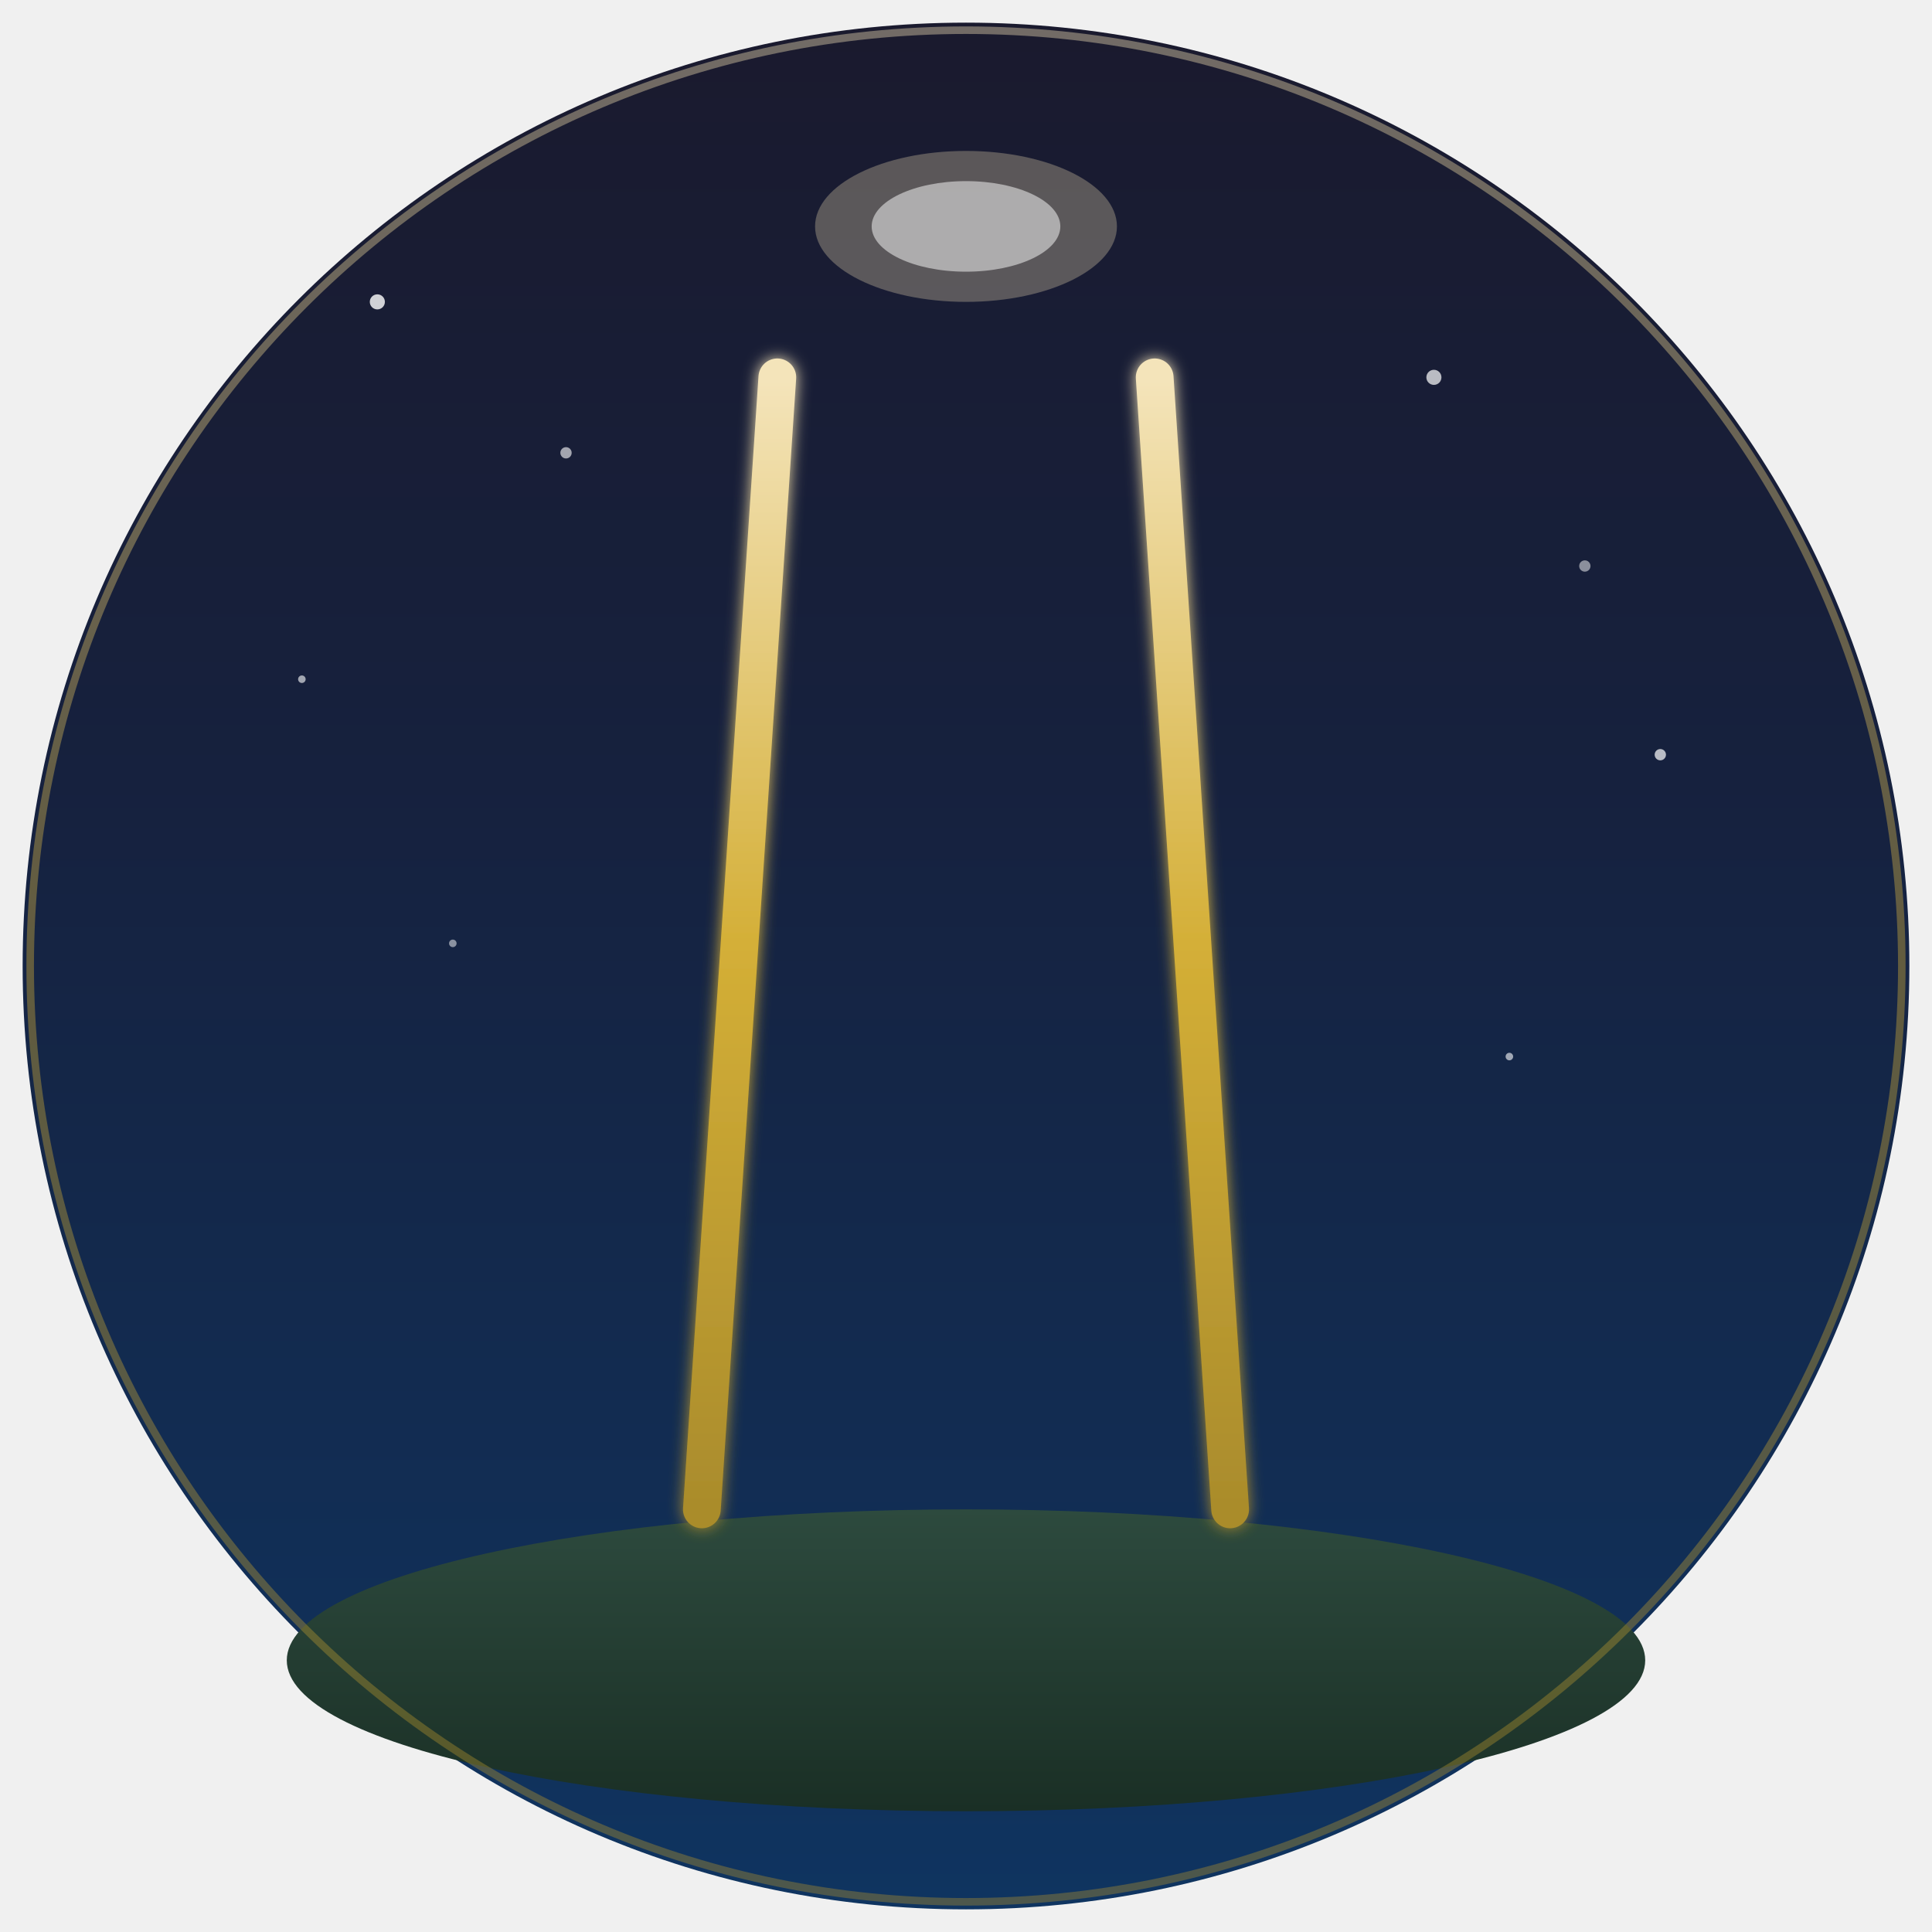
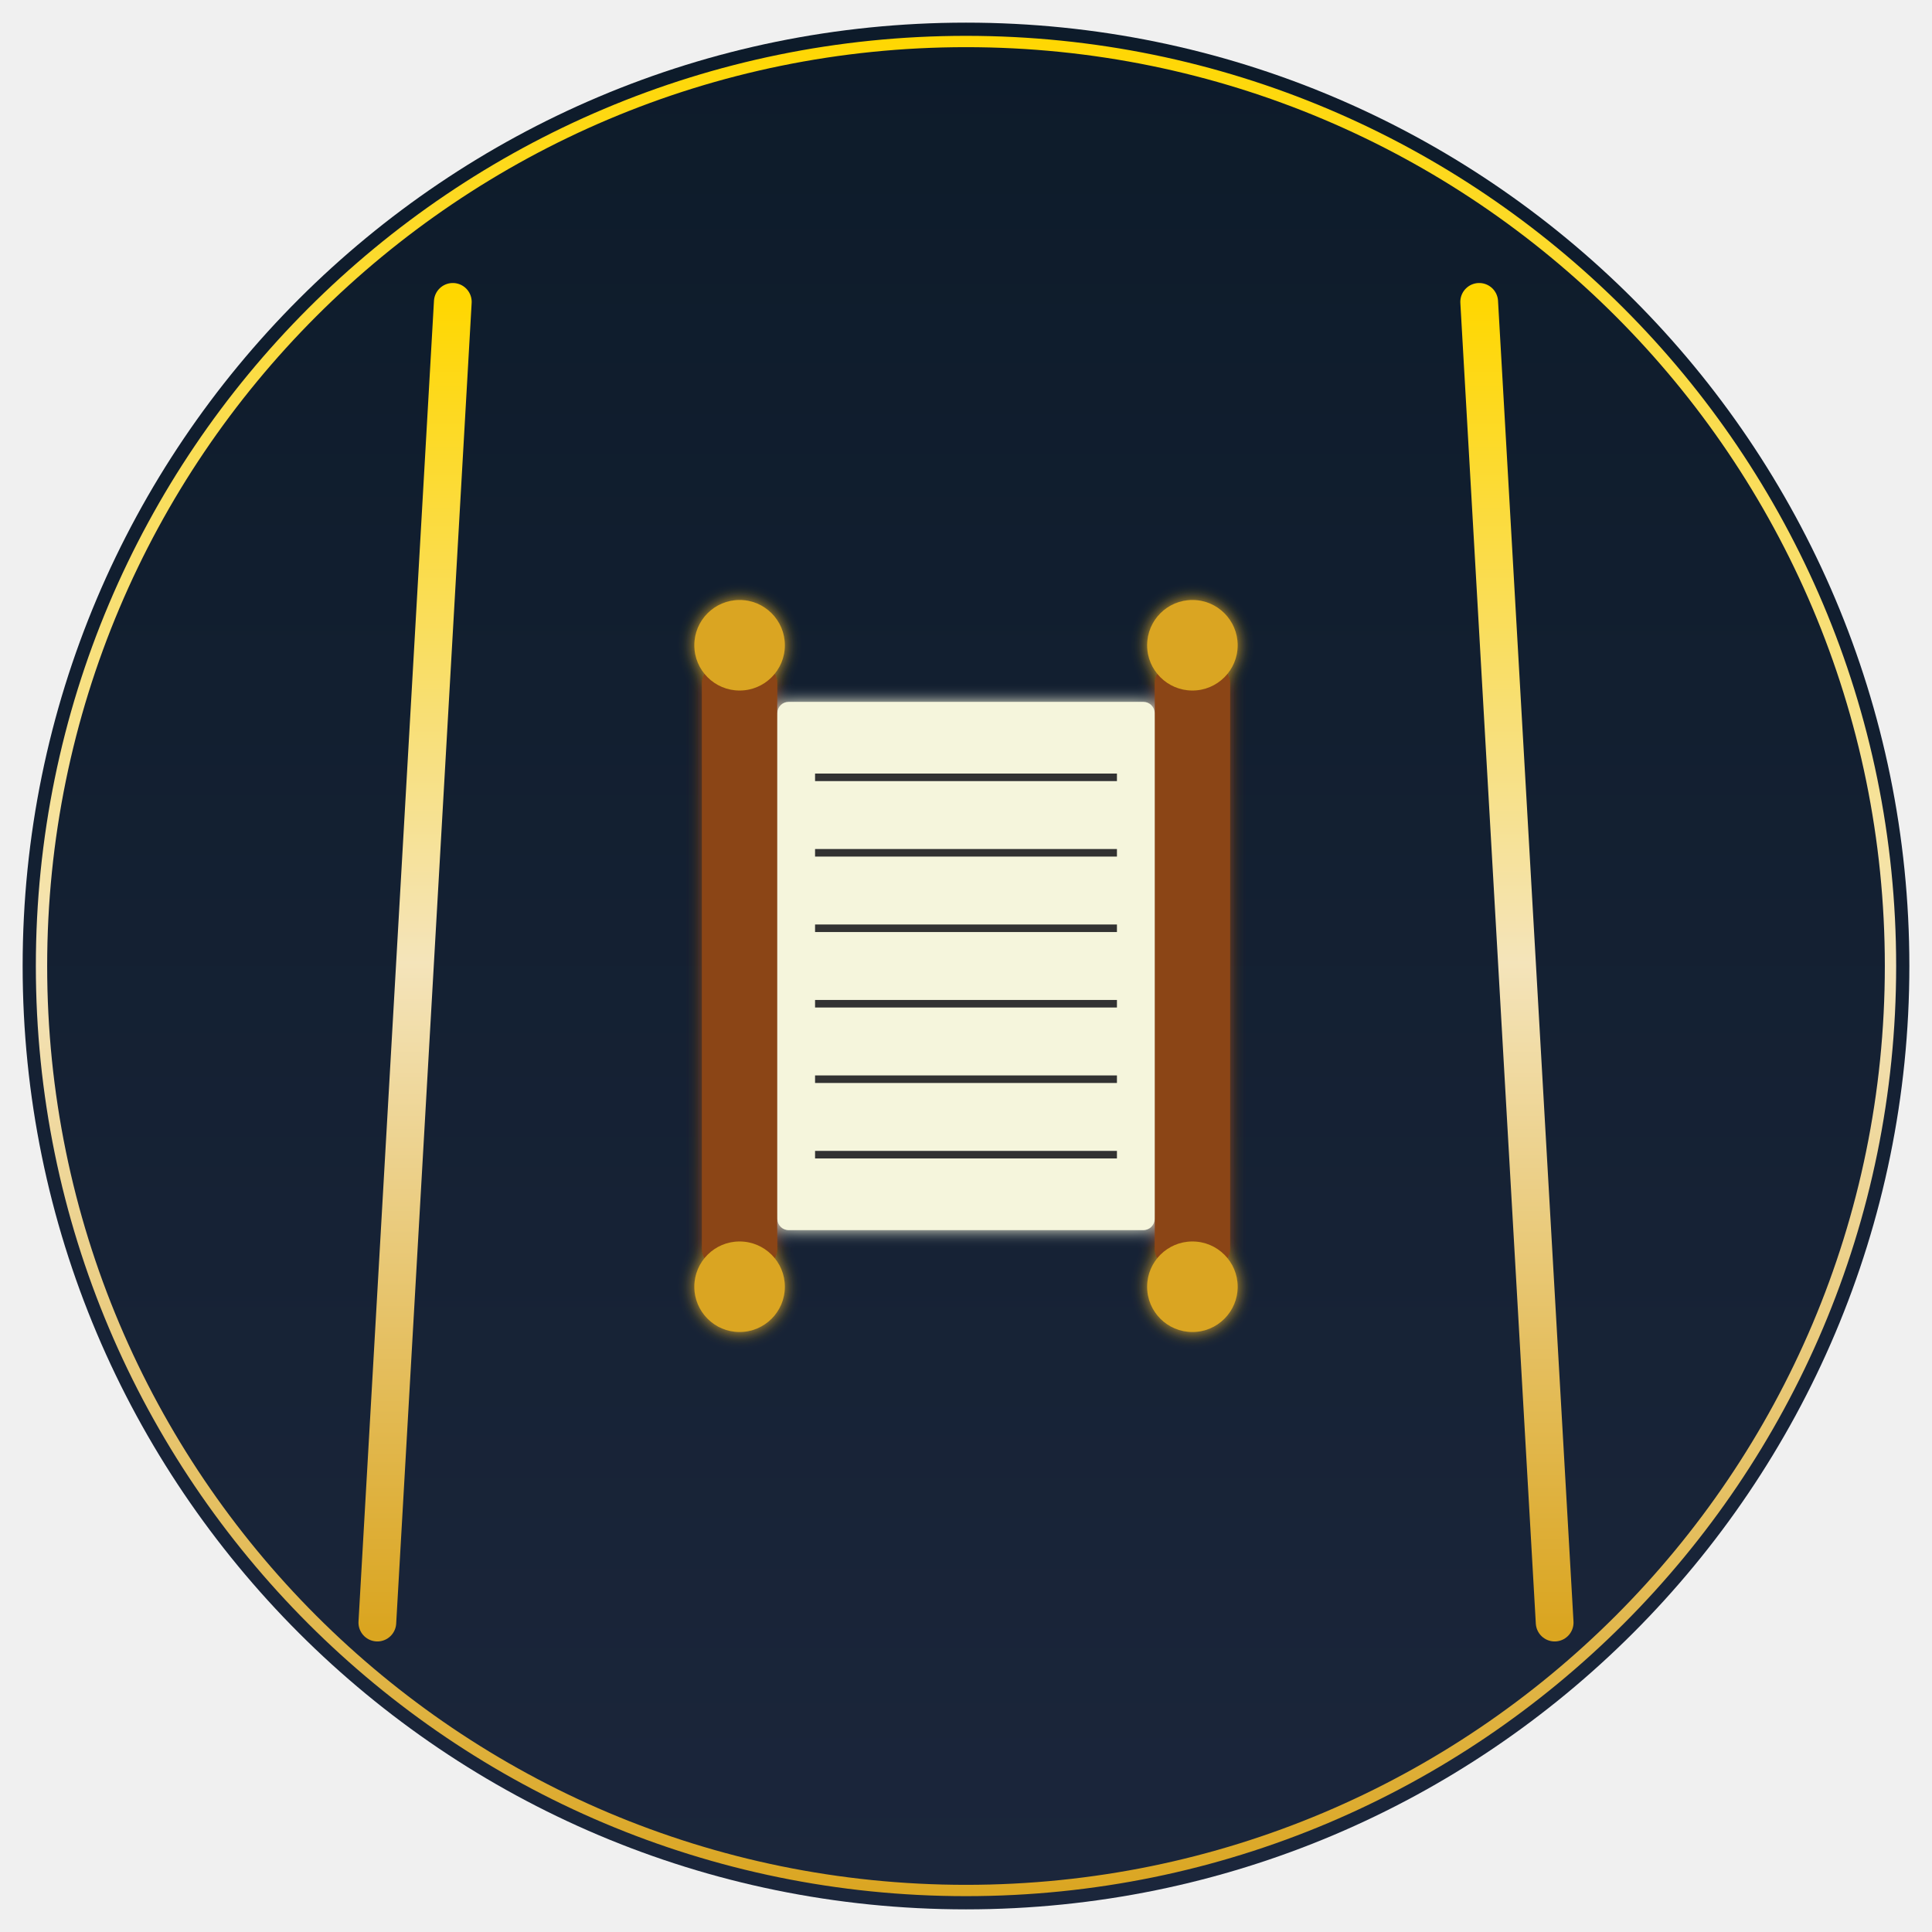
<svg xmlns="http://www.w3.org/2000/svg" width="512" height="512" viewBox="0 0 512 512">
  <defs>
    <linearGradient id="skyGradient" x1="0%" y1="0%" x2="0%" y2="100%">
-       <stop offset="0%" style="stop-color:#1a1a2e" />
-       <stop offset="40%" style="stop-color:#16213e" />
-       <stop offset="100%" style="stop-color:#0f3460" />
+       <stop offset="0%" style="stop-color:#0d1b2a" />
+       <stop offset="100%" style="stop-color:#1b263b" />
    </linearGradient>
    <linearGradient id="goldGradient" x1="0%" y1="0%" x2="0%" y2="100%">
-       <stop offset="0%" style="stop-color:#f4e4ba" />
-       <stop offset="50%" style="stop-color:#d4af37" />
-       <stop offset="100%" style="stop-color:#aa8c2c" />
+       <stop offset="0%" style="stop-color:#ffd700" />
+       <stop offset="50%" style="stop-color:#f4e4ba" />
+       <stop offset="100%" style="stop-color:#daa520" />
    </linearGradient>
-     <linearGradient id="groundGradient" x1="0%" y1="0%" x2="0%" y2="100%">
-       <stop offset="0%" style="stop-color:#2d4a3e" />
-       <stop offset="100%" style="stop-color:#1a2f25" />
+     <linearGradient id="torahGradient" x1="0%" y1="0%" x2="100%" y2="0%">
+       <stop offset="0%" style="stop-color:#8b4513" />
+       <stop offset="50%" style="stop-color:#f5f5dc" />
+       <stop offset="100%" style="stop-color:#8b4513" />
    </linearGradient>
    <filter id="glow">
      <feGaussianBlur stdDeviation="2" result="coloredBlur" />
      <feMerge>
        <feMergeNode in="coloredBlur" />
        <feMergeNode in="SourceGraphic" />
      </feMerge>
    </filter>
  </defs>
  <circle cx="256" cy="256" r="250" fill="url(#skyGradient)" />
-   <circle cx="100" cy="80" r="2" fill="#fff" opacity="0.8" />
-   <circle cx="150" cy="120" r="1.5" fill="#fff" opacity="0.6" />
-   <circle cx="380" cy="100" r="2" fill="#fff" opacity="0.7" />
-   <circle cx="420" cy="150" r="1.5" fill="#fff" opacity="0.5" />
-   <circle cx="80" cy="180" r="1" fill="#fff" opacity="0.6" />
-   <circle cx="440" cy="200" r="1.5" fill="#fff" opacity="0.7" />
-   <circle cx="120" cy="250" r="1" fill="#fff" opacity="0.5" />
-   <circle cx="400" cy="280" r="1" fill="#fff" opacity="0.6" />
-   <ellipse cx="256" cy="60" rx="40" ry="20" fill="#f4e4ba" opacity="0.3" />
-   <ellipse cx="256" cy="60" rx="25" ry="12" fill="#fff" opacity="0.5" />
-   <ellipse cx="256" cy="440" rx="180" ry="40" fill="url(#groundGradient)" />
-   <g filter="url(#glow)">
-     <line x1="206" y1="100" x2="186" y2="400" stroke="url(#goldGradient)" stroke-width="10" stroke-linecap="round" />
-     <line x1="306" y1="100" x2="326" y2="400" stroke="url(#goldGradient)" stroke-width="10" stroke-linecap="round" />
-     <line x1="204" y1="130" x2="308" y2="130" stroke="url(#goldGradient)" stroke-width="7" stroke-linecap="round" />
-     <line x1="202" y1="160" x2="310" y2="160" stroke="url(#goldGradient)" stroke-width="7" stroke-linecap="round" />
-     <line x1="200" y1="190" x2="312" y2="190" stroke="url(#goldGradient)" stroke-width="7" stroke-linecap="round" />
-     <line x1="198" y1="220" x2="314" y2="220" stroke="url(#goldGradient)" stroke-width="7" stroke-linecap="round" />
-     <line x1="196" y1="250" x2="316" y2="250" stroke="url(#goldGradient)" stroke-width="7" stroke-linecap="round" />
-     <line x1="194" y1="280" x2="318" y2="280" stroke="url(#goldGradient)" stroke-width="7" stroke-linecap="round" />
-     <line x1="192" y1="310" x2="320" y2="310" stroke="url(#goldGradient)" stroke-width="7" stroke-linecap="round" />
-     <line x1="190" y1="340" x2="322" y2="340" stroke="url(#goldGradient)" stroke-width="7" stroke-linecap="round" />
-     <line x1="188" y1="370" x2="324" y2="370" stroke="url(#goldGradient)" stroke-width="7" stroke-linecap="round" />
-     <line x1="186" y1="400" x2="326" y2="400" stroke="url(#goldGradient)" stroke-width="7" stroke-linecap="round" />
+   <circle cx="256" cy="256" r="245" fill="none" stroke="url(#goldGradient)" stroke-width="3" />
+   <line x1="120" y1="80" x2="100" y2="430" stroke="url(#goldGradient)" stroke-width="10" stroke-linecap="round" />
+   <line x1="392" y1="80" x2="412" y2="430" stroke="url(#goldGradient)" stroke-width="10" stroke-linecap="round" />
+   <line x1="118" y1="110" x2="394" y2="110" stroke="url(#goldGradient)" stroke-width="6" stroke-linecap="round" />
+   <line x1="115" y1="160" x2="397" y2="160" stroke="url(#goldGradient)" stroke-width="6" stroke-linecap="round" />
+   <line x1="112" y1="210" x2="400" y2="210" stroke="url(#goldGradient)" stroke-width="6" stroke-linecap="round" />
+   <line x1="109" y1="260" x2="403" y2="260" stroke="url(#goldGradient)" stroke-width="6" stroke-linecap="round" />
+   <line x1="106" y1="310" x2="406" y2="310" stroke="url(#goldGradient)" stroke-width="6" stroke-linecap="round" />
+   <line x1="103" y1="360" x2="409" y2="360" stroke="url(#goldGradient)" stroke-width="6" stroke-linecap="round" />
+   <line x1="100" y1="410" x2="412" y2="410" stroke="url(#goldGradient)" stroke-width="6" stroke-linecap="round" />
+   <g transform="translate(256, 256)" filter="url(#glow)">
+     <rect x="-70" y="-80" width="20" height="160" rx="5" fill="#8b4513" />
+     <circle cx="-60" cy="-85" r="12" fill="#daa520" />
+     <circle cx="-60" cy="85" r="12" fill="#daa520" />
+     <rect x="50" y="-80" width="20" height="160" rx="5" fill="#8b4513" />
+     <circle cx="60" cy="-85" r="12" fill="#daa520" />
+     <circle cx="60" cy="85" r="12" fill="#daa520" />
+     <rect x="-50" y="-70" width="100" height="140" fill="#f5f5dc" rx="3" />
+     <line x1="-40" y1="-50" x2="40" y2="-50" stroke="#333" stroke-width="2" />
+     <line x1="-40" y1="-30" x2="40" y2="-30" stroke="#333" stroke-width="2" />
+     <line x1="-40" y1="-10" x2="40" y2="-10" stroke="#333" stroke-width="2" />
+     <line x1="-40" y1="10" x2="40" y2="10" stroke="#333" stroke-width="2" />
+     <line x1="-40" y1="30" x2="40" y2="30" stroke="#333" stroke-width="2" />
+     <line x1="-40" y1="50" x2="40" y2="50" stroke="#333" stroke-width="2" />
  </g>
-   <circle cx="256" cy="256" r="248" fill="none" stroke="url(#goldGradient)" stroke-width="2" opacity="0.4" />
</svg>
